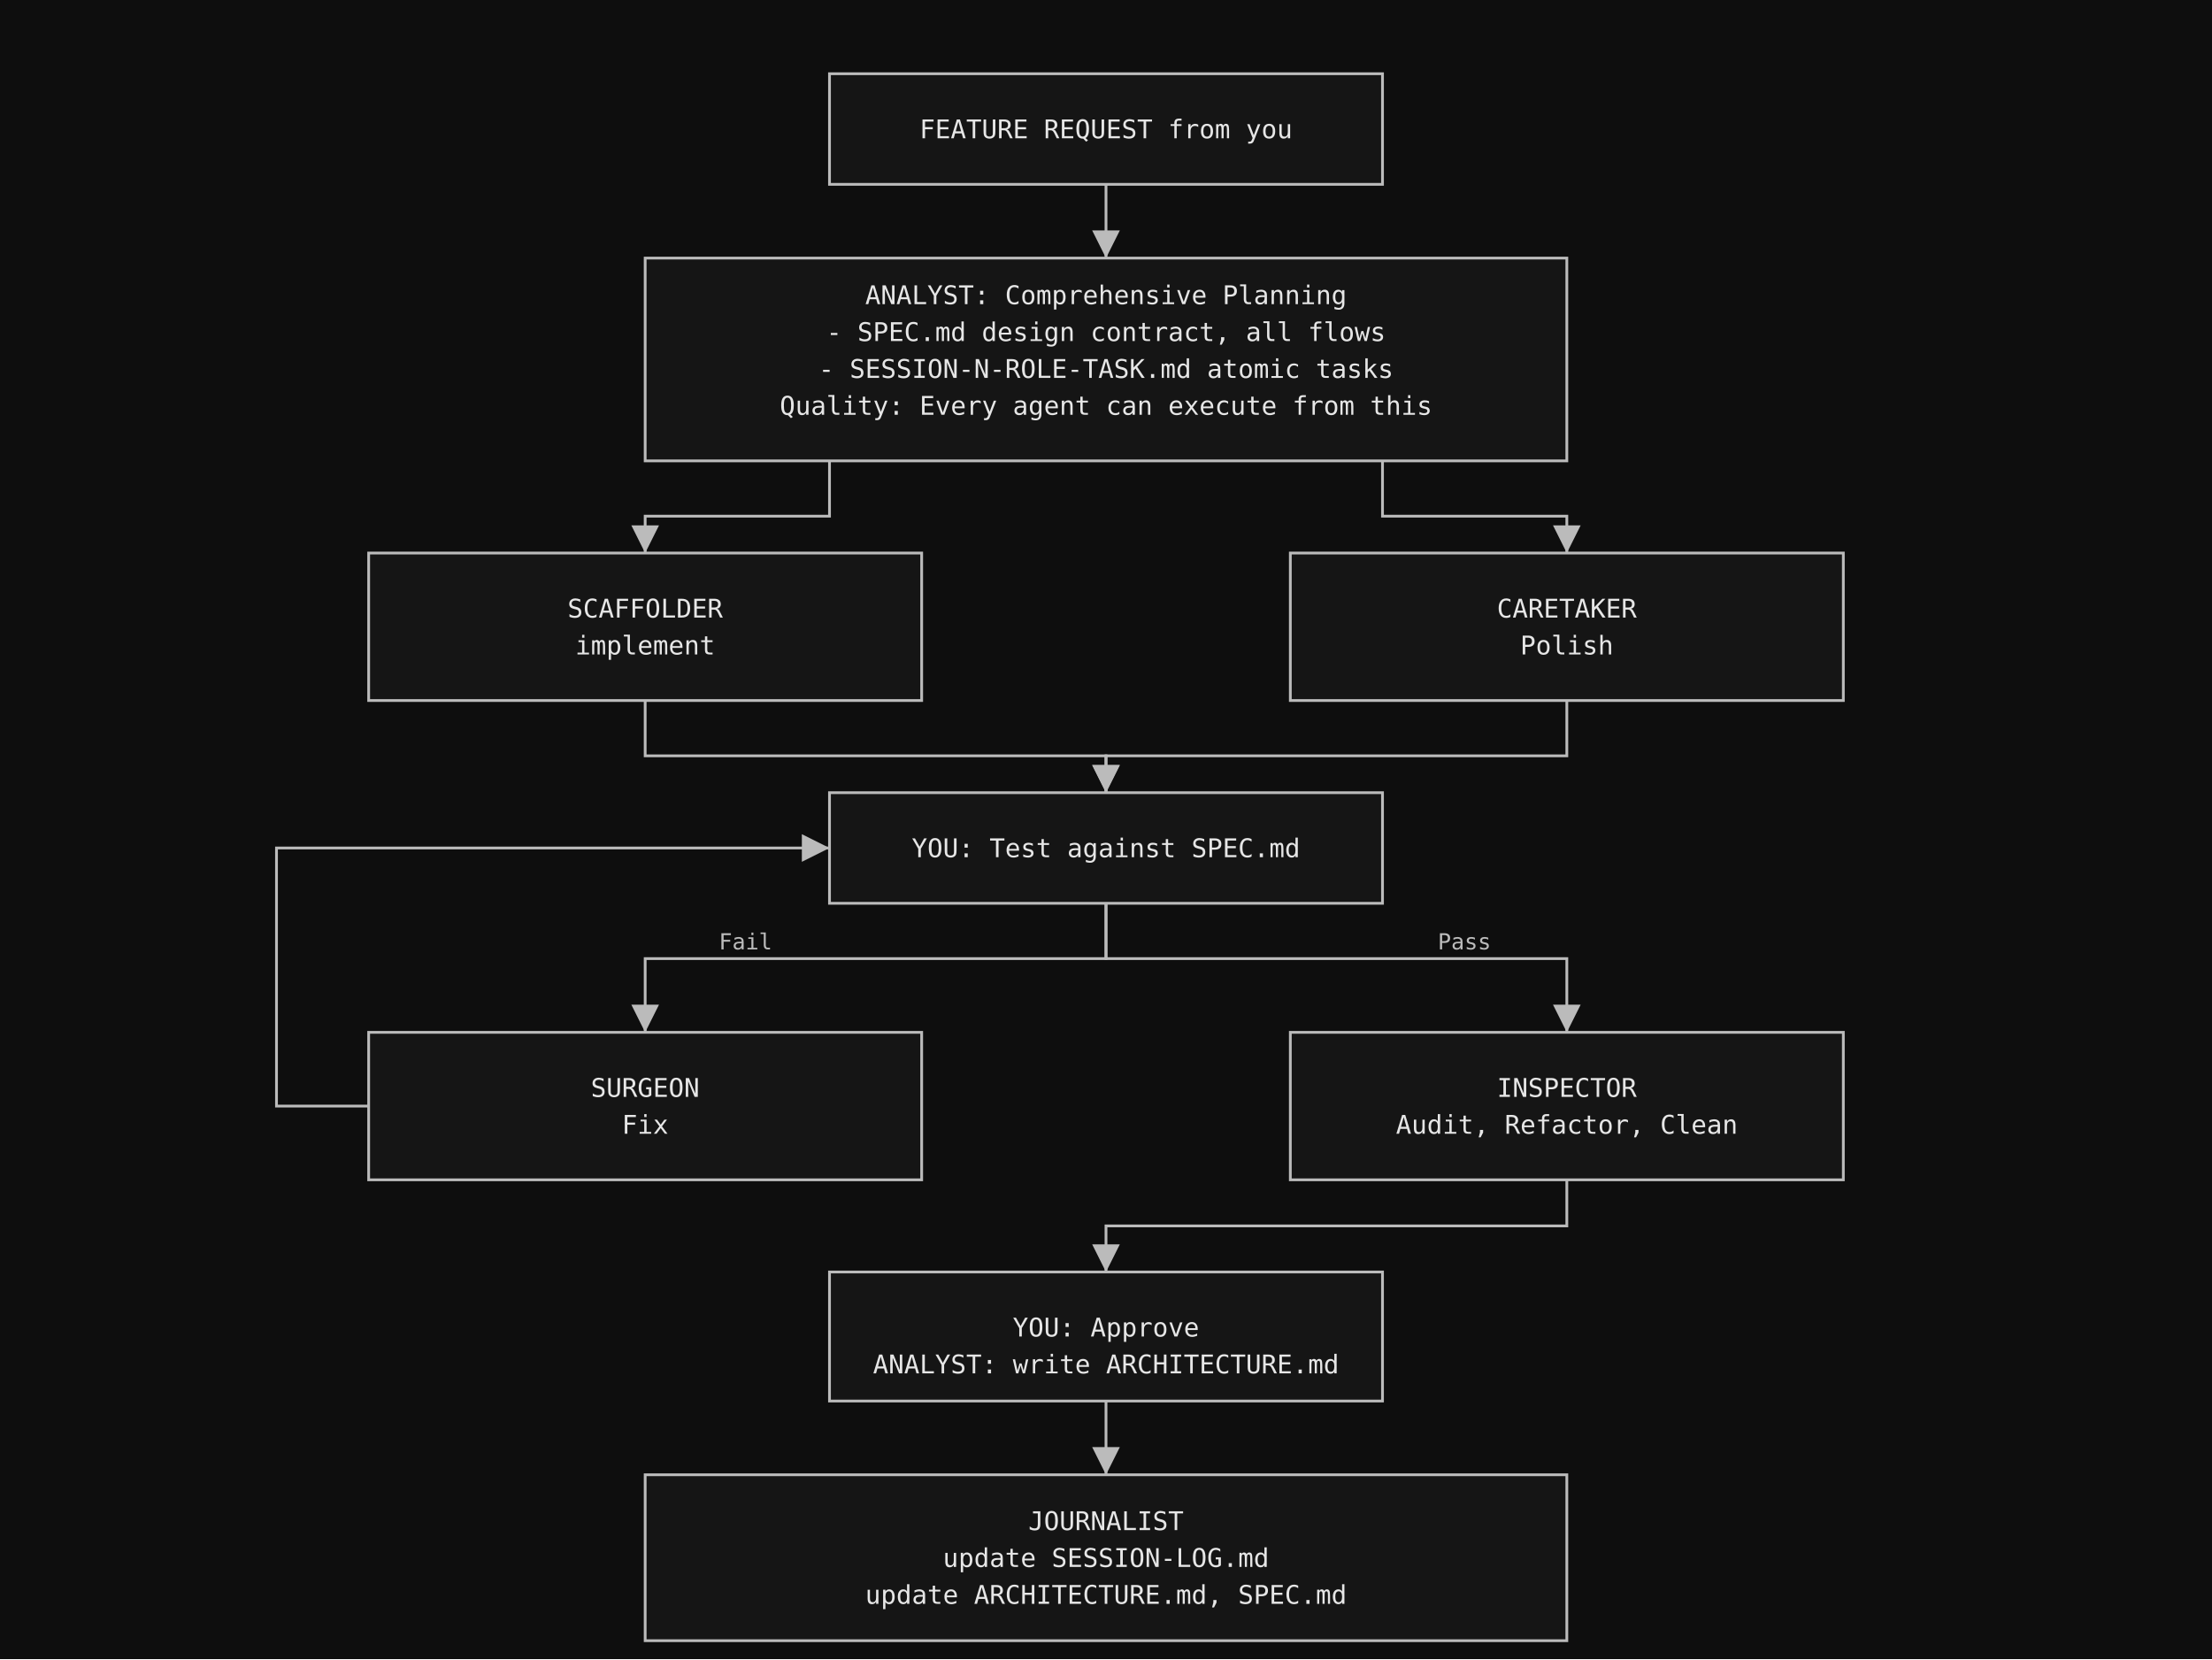
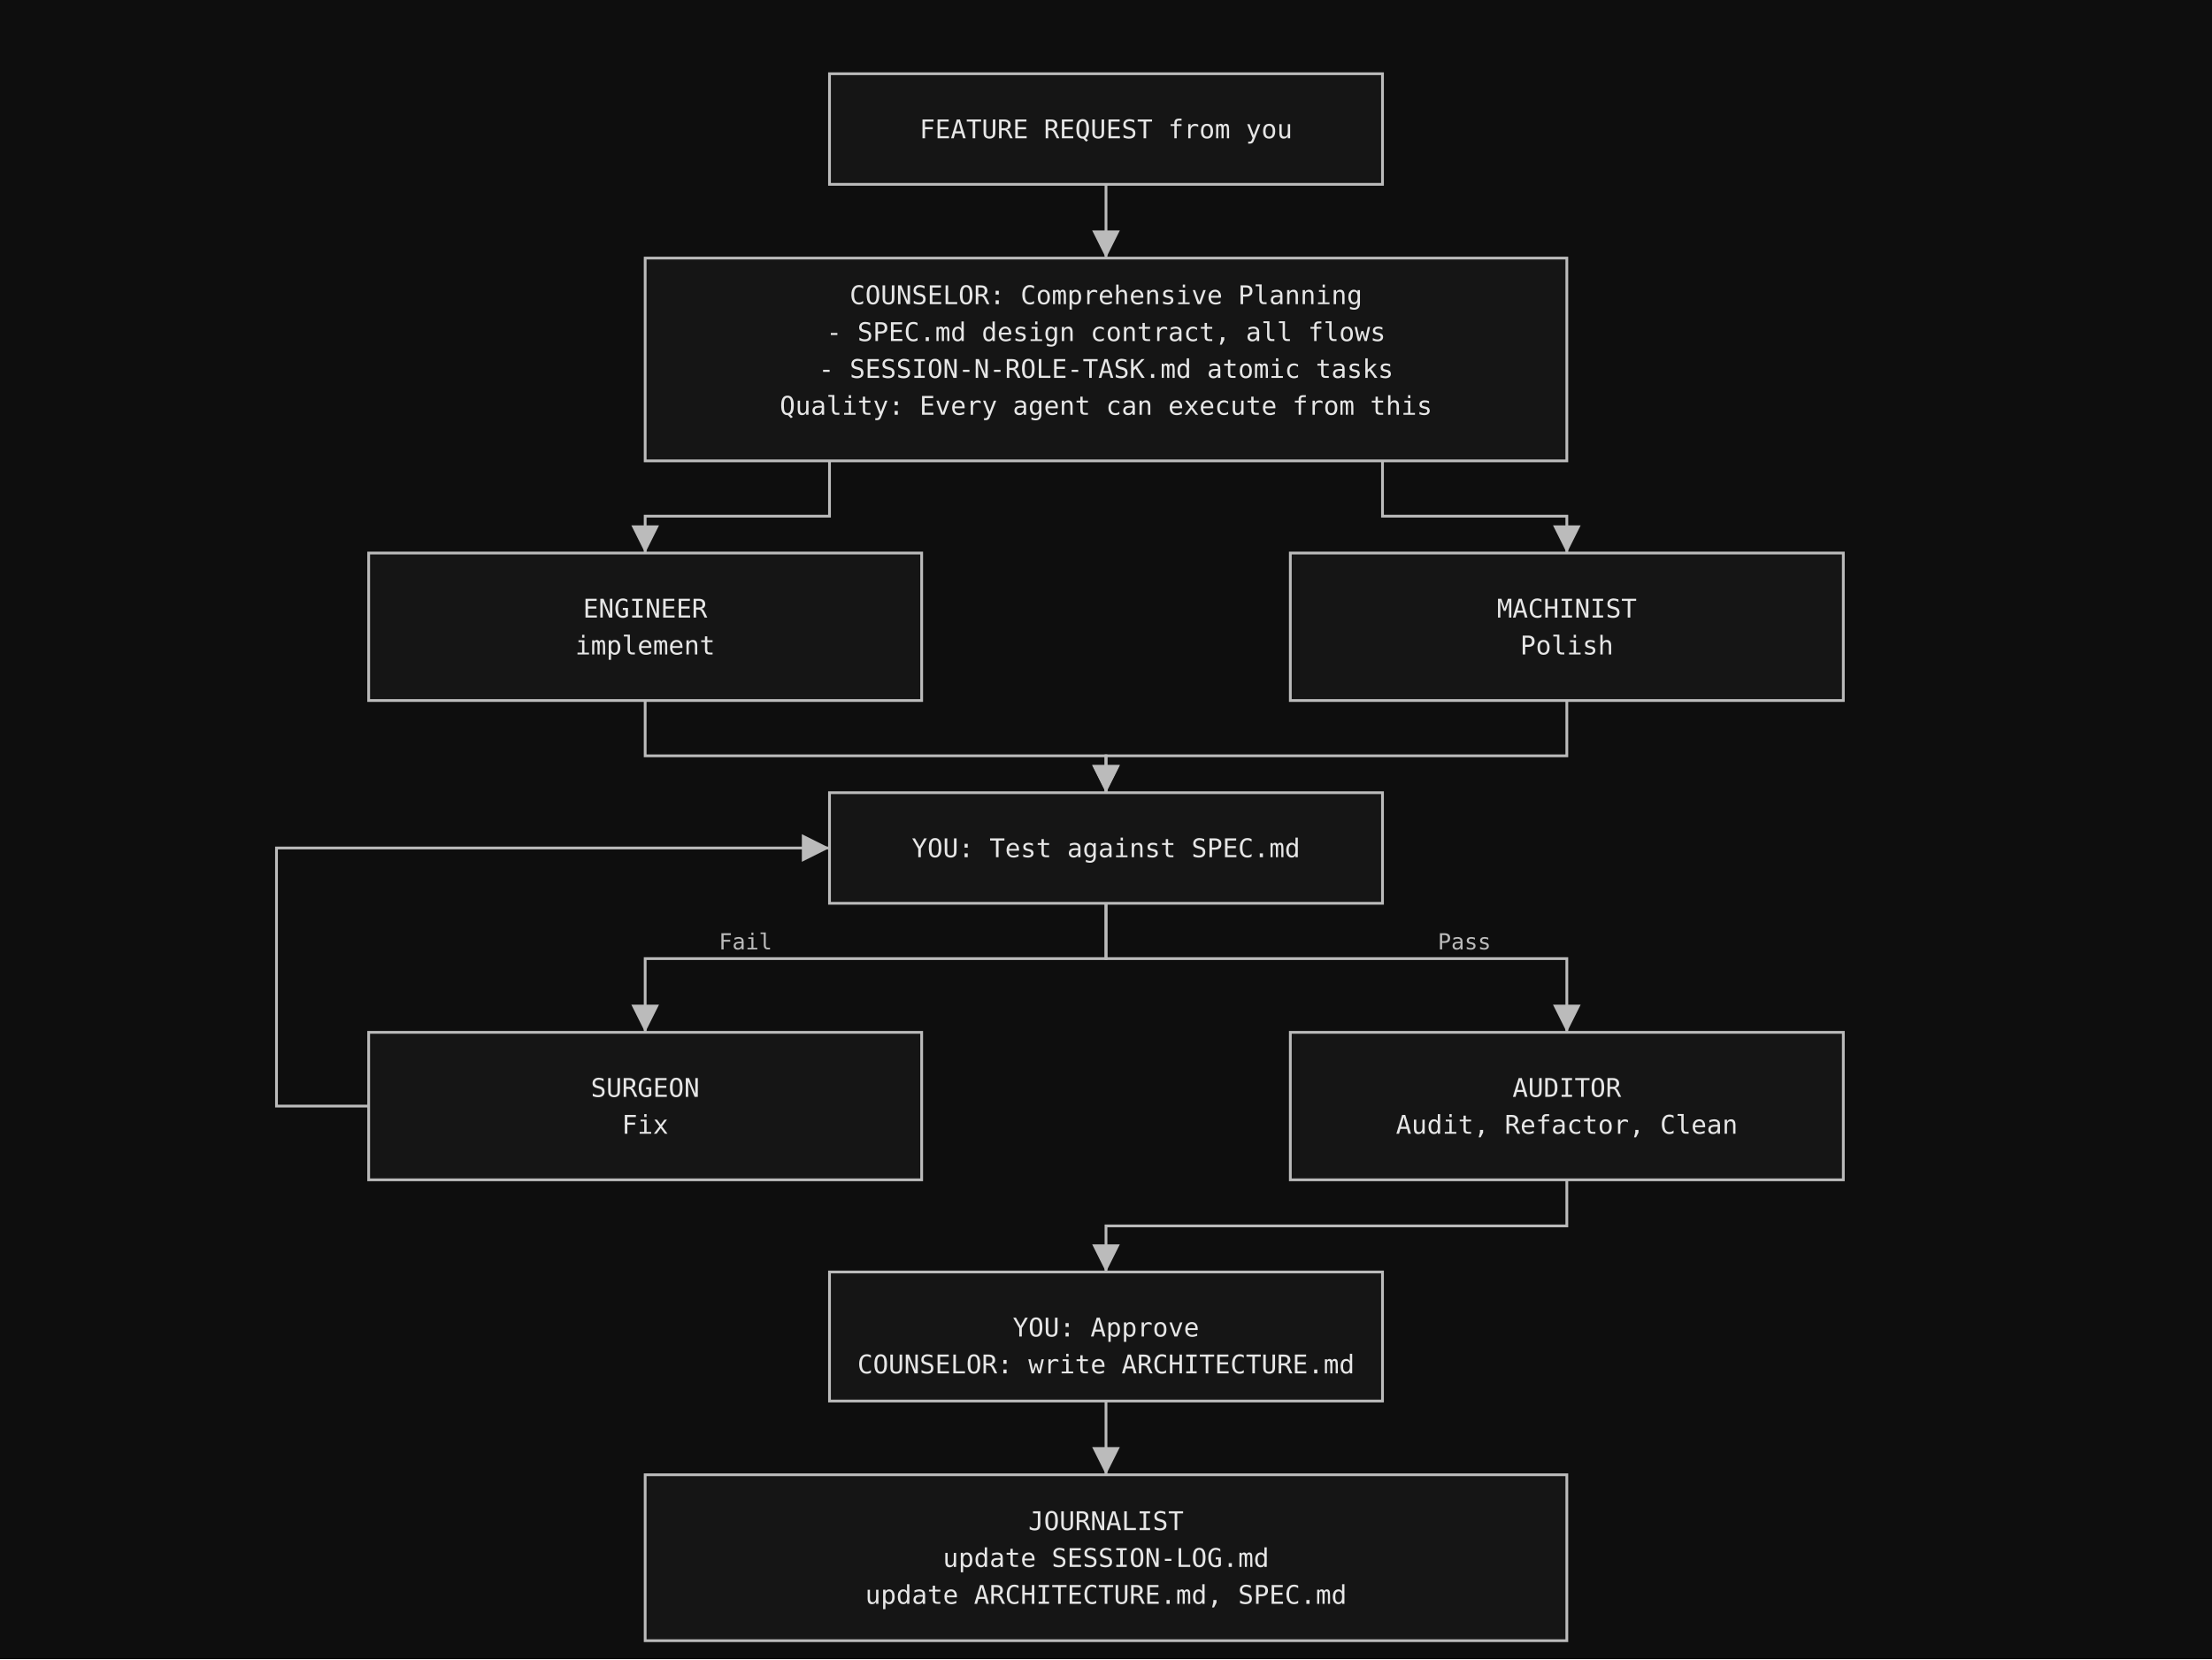
<svg xmlns="http://www.w3.org/2000/svg" width="1200" height="900" viewBox="0 0 1200 900">
  <defs>
    <marker id="arrow" markerWidth="10" markerHeight="10" refX="10" refY="5" orient="auto" markerUnits="strokeWidth">
      <path d="M0,0 L10,5 L0,10 Z" fill="#bbb" />
    </marker>
  </defs>
  <rect x="0" y="0" width="1200" height="900" fill="#0e0e0e" />
  <g fill="#151515" stroke="#bbb" stroke-width="1.5">
    <rect x="450" y="40" width="300" height="60" />
    <rect x="350" y="140" width="500" height="110" />
    <rect x="200" y="300" width="300" height="80" />
    <rect x="700" y="300" width="300" height="80" />
    <rect x="450" y="430" width="300" height="60" />
    <rect x="200" y="560" width="300" height="80" />
    <rect x="700" y="560" width="300" height="80" />
    <rect x="450" y="690" width="300" height="70" />
    <rect x="350" y="800" width="500" height="90" />
  </g>
  <g font-family="monospace" font-size="14" fill="#e6e6e6" text-anchor="middle">
    <text x="600" y="75">FEATURE REQUEST from you</text>
-     <text x="600" y="165">ANALYST: Comprehensive Planning</text>
+     <text x="600" y="165">COUNSELOR: Comprehensive Planning</text>
    <text x="600" y="185">- SPEC.md design contract, all flows</text>
    <text x="600" y="205">- SESSION-N-ROLE-TASK.md atomic tasks</text>
    <text x="600" y="225">Quality: Every agent can execute from this</text>
-     <text x="350" y="335">SCAFFOLDER</text>
+     <text x="350" y="335">ENGINEER</text>
    <text x="350" y="355">implement</text>
-     <text x="850" y="335">CARETAKER</text>
+     <text x="850" y="335">MACHINIST</text>
    <text x="850" y="355">Polish</text>
    <text x="600" y="465">YOU: Test against SPEC.md</text>
    <text x="350" y="595">SURGEON</text>
    <text x="350" y="615">Fix</text>
-     <text x="850" y="595">INSPECTOR</text>
+     <text x="850" y="595">AUDITOR</text>
    <text x="850" y="615">Audit, Refactor, Clean</text>
    <text x="600" y="725">YOU: Approve</text>
-     <text x="600" y="745">ANALYST: write ARCHITECTURE.md</text>
+     <text x="600" y="745">COUNSELOR: write ARCHITECTURE.md</text>
    <text x="600" y="830">JOURNALIST</text>
    <text x="600" y="850">update SESSION-LOG.md</text>
    <text x="600" y="870">update ARCHITECTURE.md, SPEC.md</text>
  </g>
  <g stroke="#bbb" stroke-width="1.5" fill="none" marker-end="url(#arrow)">
    <path d="M600 100 V140" />
    <path d="M450 250 V280 H350 V300" />
    <path d="M750 250 V280 H850 V300" />
    <path d="M350 380 V410 H600 V430" />
    <path d="M850 380 V410 H600 V430" />
    <path d="M600 490 V520 H350 V560" />
    <path d="M200 600 H150 V460 H450" />
    <path d="M600 490 V520 H850 V560" />
    <path d="M850 640 V665 H600 V690" />
    <path d="M600 760 V800" />
  </g>
  <g font-family="monospace" font-size="12" fill="#bbb">
    <text x="390" y="515">Fail</text>
    <text x="780" y="515">Pass</text>
  </g>
</svg>
